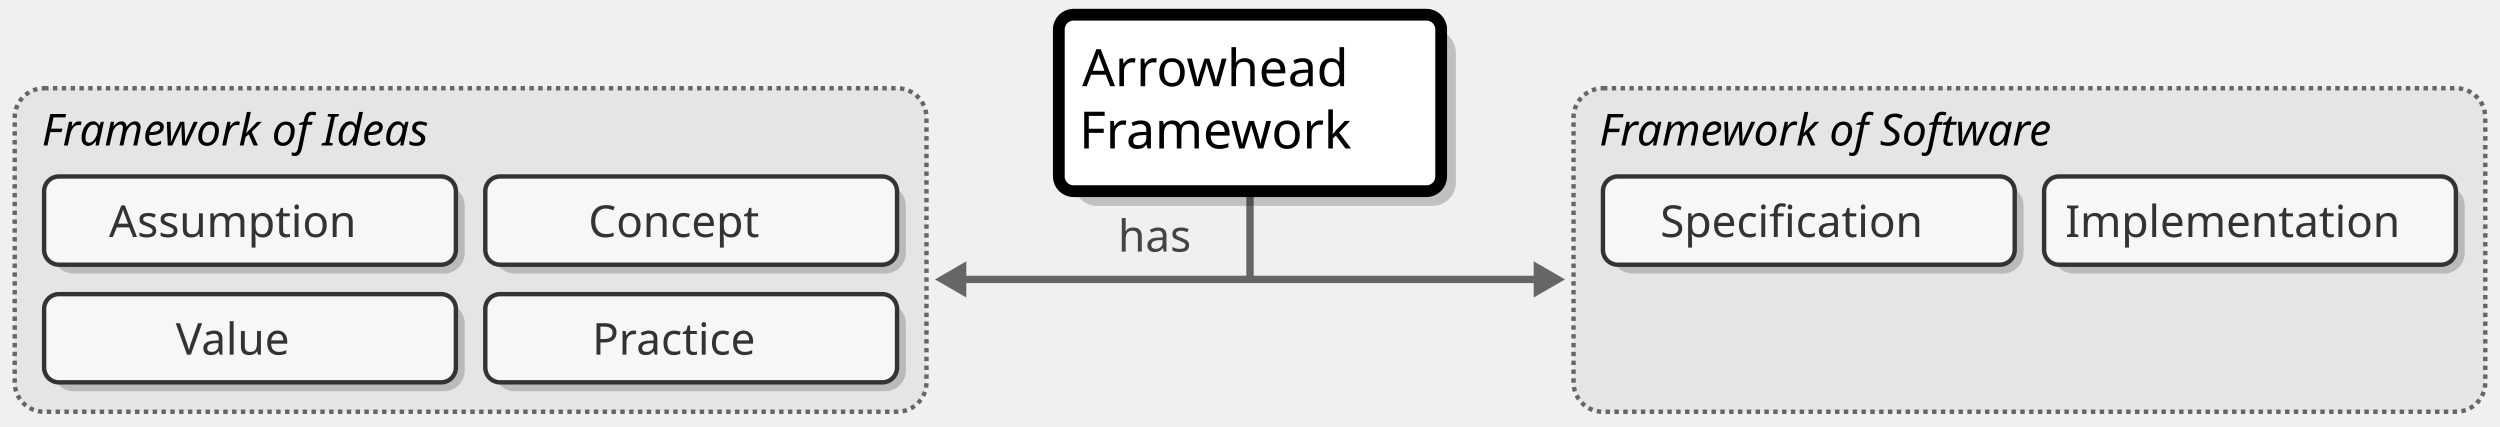
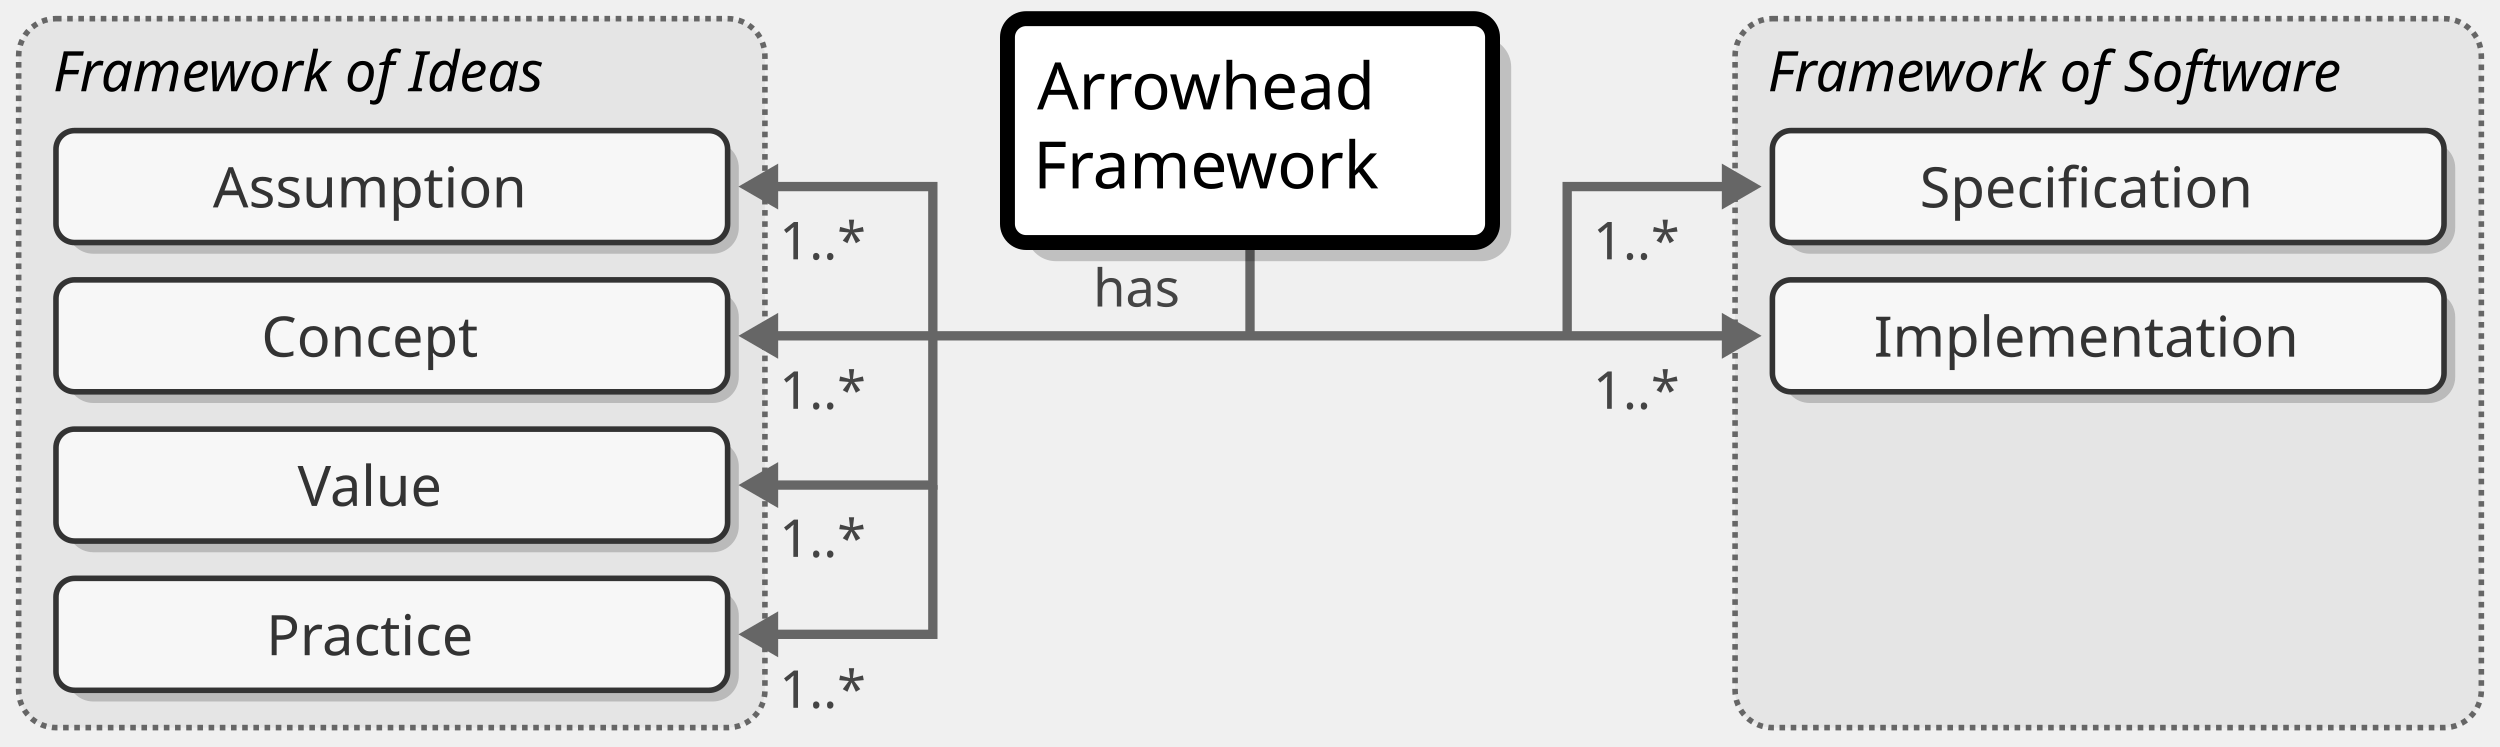
- <svg xmlns="http://www.w3.org/2000/svg" xmlns:xlink="http://www.w3.org/1999/xlink" width="170mm" height="29mm" version="1.1" viewBox="0 0 170 29" id="svg162">
+ <svg xmlns="http://www.w3.org/2000/svg" xmlns:xlink="http://www.w3.org/1999/xlink" width="134mm" height="40mm" version="1.1" viewBox="0 0 134 40" id="svg162">
  <defs id="defs5">
    <marker id="a" overflow="visible" orient="auto">
      <path transform="scale(0.4)" d="M 5.77,0 -2.88,5 V -5 Z" fill="context-stroke" fill-rule="evenodd" stroke="context-stroke" stroke-width="1pt" id="path2" />
    </marker>
    <marker id="e" overflow="visible" orient="auto">
      <path transform="scale(0.4)" d="M 5.77,0 -2.88,5 V -5 Z" fill="context-stroke" fill-rule="evenodd" stroke="context-stroke" stroke-width="1pt" id="path824" />
    </marker>
    <marker id="a-2" overflow="visible" orient="auto">
      <path transform="scale(0.4)" d="M 5.77,0 -2.88,5 V -5 Z" fill="context-stroke" fill-rule="evenodd" stroke="context-stroke" stroke-width="1pt" id="path2-3" />
    </marker>
    <marker id="a-3" overflow="visible" orient="auto">
      <path transform="scale(0.4)" d="M 5.77,0 -2.88,5 V -5 Z" fill="context-stroke" fill-rule="evenodd" stroke="context-stroke" stroke-width="1pt" id="path2-2" />
    </marker>
    <marker id="e-0" overflow="visible" orient="auto">
      <path transform="scale(0.4)" d="M 5.77,0 -2.88,5 V -5 Z" fill="context-stroke" fill-rule="evenodd" stroke="context-stroke" stroke-width="1pt" id="path824-9" />
    </marker>
    <marker id="a-7" overflow="visible" orient="auto">
      <path transform="scale(0.4)" d="M 5.77,0 -2.88,5 V -5 Z" fill="context-stroke" fill-rule="evenodd" stroke="context-stroke" stroke-width="1pt" id="path2-5" />
    </marker>
    <marker id="marker25589" overflow="visible" orient="auto">
      <path transform="scale(0.4)" d="M 5.77,0 -2.88,5 V -5 Z" fill="context-stroke" fill-rule="evenodd" stroke="context-stroke" stroke-width="1pt" id="path25587" />
    </marker>
    <marker id="a-0" overflow="visible" orient="auto">
      <path transform="scale(0.4)" d="M 5.77,0 -2.88,5 V -5 Z" fill="context-stroke" fill-rule="evenodd" stroke="context-stroke" stroke-width="1pt" id="path2-8" />
    </marker>
    <marker id="e-0-3" overflow="visible" orient="auto">
      <path transform="scale(0.4)" d="M 5.77,0 -2.88,5 V -5 Z" fill="context-stroke" fill-rule="evenodd" stroke="context-stroke" stroke-width="1pt" id="path824-9-9" />
    </marker>
  </defs>
-   <path style="fill:none;stroke:#666666;stroke-width:0.5;stroke-linecap:butt;stroke-linejoin:miter;stroke-miterlimit:4;stroke-dasharray:none;stroke-opacity:1" d="m 85,13 v 6" id="path11043" />
-   <use x="0" y="0" xlink:href="#rect1309" id="use5534" transform="translate(106)" width="100%" height="100%" />
-   <rect id="rect1309" x="1" y="6" width="62" height="22" rx="2" fill="none" opacity="0.913" stroke="#000000" stroke-linejoin="round" stroke-width="0.333" style="opacity:1;fill:#e5e5e5;fill-opacity:1;stroke:#666666;stroke-width:0.3;stroke-miterlimit:4;stroke-dasharray:0.3, 0.3;stroke-dashoffset:0;stroke-opacity:1" />
-   <text x="85.314" y="17.111" style="font-size:3px;line-height:1.25;font-family:sans-serif;stroke-width:0.265" xml:space="preserve" id="use32783-0">
-     <tspan x="83.346" y="17.111" stroke-width="0.265" id="tspan6742-5" style="text-align:end;text-anchor:end;fill:#444444;fill-opacity:1">has</tspan>
+   <path style="fill:none;stroke:#666666;stroke-width:0.5;stroke-linecap:butt;stroke-linejoin:miter;stroke-miterlimit:4;stroke-dasharray:none;stroke-opacity:1" d="m 67,13 v 5" id="path11043" />
+   <use x="0" y="0" xlink:href="#rect1309" id="use5534" transform="translate(92)" width="100%" height="100%" />
+   <rect id="rect1309" x="1" y="1" width="40" height="38" rx="2" fill="none" opacity="0.913" stroke="#000000" stroke-linejoin="round" stroke-width="0.333" style="opacity:1;fill:#e5e5e5;fill-opacity:1;stroke:#666666;stroke-width:0.3;stroke-miterlimit:4;stroke-dasharray:0.3, 0.3;stroke-dashoffset:0;stroke-opacity:1" />
+   <text x="67.39" y="16.43" style="font-size:2.8px;line-height:1.25;font-family:sans-serif;stroke-width:0.265" xml:space="preserve" id="use32783-0">
+     <tspan x="65.422" y="16.43" stroke-width="0.265" id="tspan6742-5" style="font-size:2.8px;text-align:end;text-anchor:end;fill:#444444;fill-opacity:1">has</tspan>
  </text>
-   <path d="M 85,19 H 65" marker-end="url(#a)" id="path8035" style="fill:none;stroke:#666666;stroke-width:0.5;stroke-miterlimit:4;stroke-dasharray:none" />
-   <g id="g32418" transform="translate(-32,-42)">
-     <rect id="rect32252" x="35.6" y="54.6" width="28" height="6" rx="1.4" fill="none" opacity="0.913" stroke="#000000" stroke-linejoin="round" stroke-width="0.333" style="fill:#000000;fill-opacity:0.21;stroke:none;stroke-width:0.3;stroke-miterlimit:4;stroke-dasharray:none;stroke-opacity:1" />
-     <rect id="rect9538-9" x="35" y="54" width="28" height="6" rx="1" fill="none" opacity="0.913" stroke="#000000" stroke-linejoin="round" stroke-width="0.333" style="opacity:1;fill:#f7f7f7;fill-opacity:1;stroke:#333333;stroke-width:0.3;stroke-miterlimit:4;stroke-dasharray:none;stroke-opacity:1" />
+   <g id="g32418" transform="translate(-32,-47)">
+     <rect id="rect32252" x="35.6" y="54.6" width="36" height="6" rx="1.4" fill="none" opacity="0.913" stroke="#000000" stroke-linejoin="round" stroke-width="0.333" style="fill:#000000;fill-opacity:0.21;stroke:none;stroke-width:0.3;stroke-miterlimit:4;stroke-dasharray:none;stroke-opacity:1" />
+     <rect id="rect9538-9" x="35" y="54" width="36" height="6" rx="1" fill="none" opacity="0.913" stroke="#000000" stroke-linejoin="round" stroke-width="0.333" style="opacity:1;fill:#f7f7f7;fill-opacity:1;stroke:#333333;stroke-width:0.3;stroke-miterlimit:4;stroke-dasharray:none;stroke-opacity:1" />
  </g>
-   <use x="0" y="0" xlink:href="#g32418" id="use3530" transform="translate(0,8)" width="100%" height="100%" />
-   <text x="16.992" y="16.117" font-size="3.5px" style="font-size:3px;line-height:1.25;font-family:sans-serif;stroke-width:0.265" xml:space="preserve" id="text9872-0">
-     <tspan x="16.992" y="16.117" font-size="3.5px" stroke-width="0.265" text-align="center" text-anchor="middle" id="tspan9870-5" style="font-size:3px;fill:#333333;fill-opacity:1">Assumption</tspan>
+   <use x="0" y="0" xlink:href="#g32418" id="use3530" transform="translate(-2.9999979e-8,16)" width="100%" height="100%" />
+   <text x="20.992" y="11.117" font-size="3.5px" style="font-size:3px;line-height:1.25;font-family:sans-serif;stroke-width:0.265" xml:space="preserve" id="text9872-0">
+     <tspan x="20.992" y="11.117" font-size="3.5px" stroke-width="0.265" text-align="center" text-anchor="middle" id="tspan9870-5" style="font-size:3px;fill:#333333;fill-opacity:1">Assumption</tspan>
  </text>
-   <text x="2.84" y="9.892" style="font-size:3px;line-height:1.25;font-family:sans-serif;stroke-width:0.265" xml:space="preserve" id="text3366">
-     <tspan x="2.84" y="9.892" stroke-width="0.265" id="tspan3364" style="font-style:italic;font-variant:normal;font-weight:normal;font-stretch:normal;font-family:sans-serif;-inkscape-font-specification:'sans-serif Italic'">Framework of Ideas</tspan>
+   <text x="2.84" y="4.892" style="font-size:3px;line-height:1.25;font-family:sans-serif;stroke-width:0.265" xml:space="preserve" id="text3366">
+     <tspan x="2.84" y="4.892" stroke-width="0.265" id="tspan3364" style="font-style:italic;font-variant:normal;font-weight:normal;font-stretch:normal;font-family:sans-serif;-inkscape-font-specification:'sans-serif Italic'">Framework of Ideas</tspan>
  </text>
-   <g id="g17080" transform="translate(71,-22)">
+   <g id="g17080" transform="translate(53,-22)">
    <rect id="rect16734" x="2" y="24" width="26" height="12" rx="1.6" fill="none" opacity="0.913" stroke="#000000" stroke-linejoin="round" stroke-width="0.333" style="opacity:1;fill:#000000;fill-opacity:0.2;stroke:none;stroke-width:0.8;stroke-miterlimit:4;stroke-dasharray:none" />
    <rect id="rect1588" x="1" y="23" width="26" height="12" rx="1" fill="none" opacity="0.913" stroke="#000000" stroke-linejoin="round" stroke-width="0.333" style="opacity:1;fill:#ffffff;fill-opacity:1;stroke-width:0.8;stroke-miterlimit:4;stroke-dasharray:none" />
  </g>
-   <g id="g13806" transform="translate(71,-21.92695)">
+   <g id="g13806" transform="translate(53,-21.92695)">
    <text x="13.915" y="27.788" font-size="3.5px" style="line-height:1.25;font-family:sans-serif;stroke-width:0.265" xml:space="preserve" id="text1592">
      <tspan x="13.915" y="27.788" font-size="3.5px" stroke-width="0.265" text-align="center" text-anchor="middle" id="tspan1590">Arrowhead</tspan>
    </text>
    <text x="13.915" y="32.021" font-size="3.5px" style="line-height:1.25;font-family:sans-serif;stroke-width:0.265" xml:space="preserve" id="text10194">
      <tspan x="13.915" y="32.021" font-size="3.5px" stroke-width="0.265" text-align="center" text-anchor="middle" id="tspan10192">Framework</tspan>
    </text>
  </g>
-   <text x="16.992" y="24.117" font-size="3.5px" style="font-size:3px;line-height:1.25;font-family:sans-serif;stroke-width:0.265" xml:space="preserve" id="text3534">
-     <tspan x="16.992" y="24.117" font-size="3.5px" stroke-width="0.265" text-align="center" text-anchor="middle" id="tspan3532" style="font-size:3px;fill:#333333;fill-opacity:1">Value</tspan>
+   <text x="20.992" y="27.117" font-size="3.5px" style="font-size:3px;line-height:1.25;font-family:sans-serif;stroke-width:0.265" xml:space="preserve" id="text3534">
+     <tspan x="20.992" y="27.117" font-size="3.5px" stroke-width="0.265" text-align="center" text-anchor="middle" id="tspan3532" style="font-size:3px;fill:#333333;fill-opacity:1">Value</tspan>
  </text>
-   <use x="0" y="0" xlink:href="#g32418" id="use3536" transform="translate(30)" width="100%" height="100%" />
-   <text x="46.992" y="16.117" font-size="3.5px" style="font-size:3px;line-height:1.25;font-family:sans-serif;stroke-width:0.265" xml:space="preserve" id="text3540">
-     <tspan x="46.992" y="16.117" font-size="3.5px" stroke-width="0.265" text-align="center" text-anchor="middle" id="tspan3538" style="font-size:3px;fill:#333333;fill-opacity:1">Concept</tspan>
+   <use x="0" y="0" xlink:href="#g32418" id="use3536" transform="translate(-2.9999979e-8,8)" width="100%" height="100%" />
+   <text x="20.992" y="19.117" font-size="3.5px" style="font-size:3px;line-height:1.25;font-family:sans-serif;stroke-width:0.265" xml:space="preserve" id="text3540">
+     <tspan x="20.992" y="19.117" font-size="3.5px" stroke-width="0.265" text-align="center" text-anchor="middle" id="tspan3538" style="font-size:3px;fill:#333333;fill-opacity:1">Concept</tspan>
  </text>
-   <use x="0" y="0" xlink:href="#g32418" id="use3542" transform="translate(30,8)" width="100%" height="100%" />
-   <text x="46.992" y="24.117" font-size="3.5px" style="font-size:3px;line-height:1.25;font-family:sans-serif;stroke-width:0.265" xml:space="preserve" id="text3546">
-     <tspan x="46.992" y="24.117" font-size="3.5px" stroke-width="0.265" text-align="center" text-anchor="middle" id="tspan3544" style="font-size:3px;fill:#333333;fill-opacity:1">Practice</tspan>
+   <use x="0" y="0" xlink:href="#g32418" id="use3542" transform="translate(-2.9999979e-8,24)" width="100%" height="100%" />
+   <text x="20.992" y="35.117" font-size="3.5px" style="font-size:3px;line-height:1.25;font-family:sans-serif;stroke-width:0.265" xml:space="preserve" id="text3546">
+     <tspan x="20.992" y="35.117" font-size="3.5px" stroke-width="0.265" text-align="center" text-anchor="middle" id="tspan3544" style="font-size:3px;fill:#333333;fill-opacity:1">Practice</tspan>
  </text>
-   <use x="0" y="0" xlink:href="#g32418" id="use5442" transform="translate(106)" width="100%" height="100%" />
-   <text x="122.992" y="16.117" font-size="3.5px" style="font-size:3px;line-height:1.25;font-family:sans-serif;stroke-width:0.265" xml:space="preserve" id="text5446">
-     <tspan x="122.992" y="16.117" font-size="3.5px" stroke-width="0.265" text-align="center" text-anchor="middle" id="tspan5444" style="font-size:3px;fill:#333333;fill-opacity:1">Specification</tspan>
+   <use x="0" y="0" xlink:href="#g32418" id="use5442" transform="translate(92)" width="100%" height="100%" />
+   <text x="112.992" y="11.117" font-size="3.5px" style="font-size:3px;line-height:1.25;font-family:sans-serif;stroke-width:0.265" xml:space="preserve" id="text5446">
+     <tspan x="112.992" y="11.117" font-size="3.5px" stroke-width="0.265" text-align="center" text-anchor="middle" id="tspan5444" style="font-size:3px;fill:#333333;fill-opacity:1">Specification</tspan>
  </text>
-   <use x="0" y="0" xlink:href="#g32418" id="use5448" transform="translate(136)" width="100%" height="100%" />
-   <text x="152.992" y="16.117" font-size="3.5px" style="font-size:3px;line-height:1.25;font-family:sans-serif;stroke-width:0.265" xml:space="preserve" id="text5452">
-     <tspan x="152.992" y="16.117" font-size="3.5px" stroke-width="0.265" text-align="center" text-anchor="middle" id="tspan5450" style="font-size:3px;fill:#333333;fill-opacity:1">Implementation</tspan>
+   <use x="0" y="0" xlink:href="#g32418" id="use5448" transform="translate(92,8)" width="100%" height="100%" />
+   <text x="112.992" y="19.117" font-size="3.5px" style="font-size:3px;line-height:1.25;font-family:sans-serif;stroke-width:0.265" xml:space="preserve" id="text5452">
+     <tspan x="112.992" y="19.117" font-size="3.5px" stroke-width="0.265" text-align="center" text-anchor="middle" id="tspan5450" style="font-size:3px;fill:#333333;fill-opacity:1">Implementation</tspan>
  </text>
-   <text x="48.84" y="10.892" style="font-size:3px;line-height:1.25;font-family:sans-serif;white-space:pre;inline-size:0;stroke-width:0.265" xml:space="preserve" id="text9486" transform="translate(59.90772,-1)">
+   <text x="48.84" y="10.892" style="font-size:3px;line-height:1.25;font-family:sans-serif;white-space:pre;inline-size:0;stroke-width:0.265" xml:space="preserve" id="text9486" transform="translate(45.90771,-6)">
    <tspan x="48.84" y="10.892" stroke-width="0.265" id="tspan9484" style="font-style:italic;font-variant:normal;font-weight:normal;font-stretch:normal;font-family:sans-serif;-inkscape-font-specification:'sans-serif Italic'">Framework of Software</tspan>
  </text>
-   <use x="0" y="0" xlink:href="#path8035" id="use15220" transform="matrix(-1,0,0,1,170,-2.6e-7)" width="100%" height="100%" />
+   <g id="g11448" transform="translate(-18)">
+     <path d="m 85,18 h -26" marker-end="url(#a)" id="path8035" style="fill:none;stroke:#666666;stroke-width:0.5;stroke-miterlimit:4;stroke-dasharray:none" />
+     <path d="M 68,18 V 10 h -9" marker-end="url(#a)" id="path10175" style="fill:none;stroke:#666666;stroke-width:0.5;stroke-miterlimit:4;stroke-dasharray:none" />
+   </g>
+   <text x="50.568" y="13.898" style="font-size:2.8px;line-height:1.25;font-family:sans-serif;stroke-width:0.265" xml:space="preserve" id="text10316">
+     <tspan x="48.6" y="13.898" stroke-width="0.265" id="tspan10314" style="font-size:2.8px;text-align:end;text-anchor:end;fill:#444444;fill-opacity:1">1..*</tspan>
+   </text>
+   <use x="0" y="0" xlink:href="#path10175" id="use11263" transform="matrix(1,0,0,-1,-18,36)" width="100%" height="100%" />
+   <use x="0" y="0" xlink:href="#path10175" id="use11265" transform="matrix(1,0,0,-1,-18,44)" width="100%" height="100%" />
+   <use x="0" y="0" xlink:href="#g11448" id="use11450" transform="matrix(-1,0,0,1,134,-1.8e-7)" width="100%" height="100%" />
+   <use x="0" y="0" xlink:href="#text10316" id="use11452" transform="translate(0,8.013443)" width="100%" height="100%" />
+   <use x="0" y="0" xlink:href="#text10316" id="use11454" transform="translate(0,15.95095)" width="100%" height="100%" />
+   <use x="0" y="0" xlink:href="#text10316" id="use11456" transform="translate(0,24.04033)" width="100%" height="100%" />
+   <text xml:space="preserve" style="font-size:2.8px;line-height:1.25;font-family:sans-serif;stroke-width:0.265" x="85.392" y="13.898" id="text11856">
+     <tspan id="tspan11854" style="font-size:2.8px;fill:#444444;fill-opacity:1;stroke-width:0.265" x="85.392" y="13.898">1..*</tspan>
+   </text>
+   <use x="0" y="0" xlink:href="#text11856" id="use18196" transform="translate(0,8.013443)" width="100%" height="100%" />
</svg>
